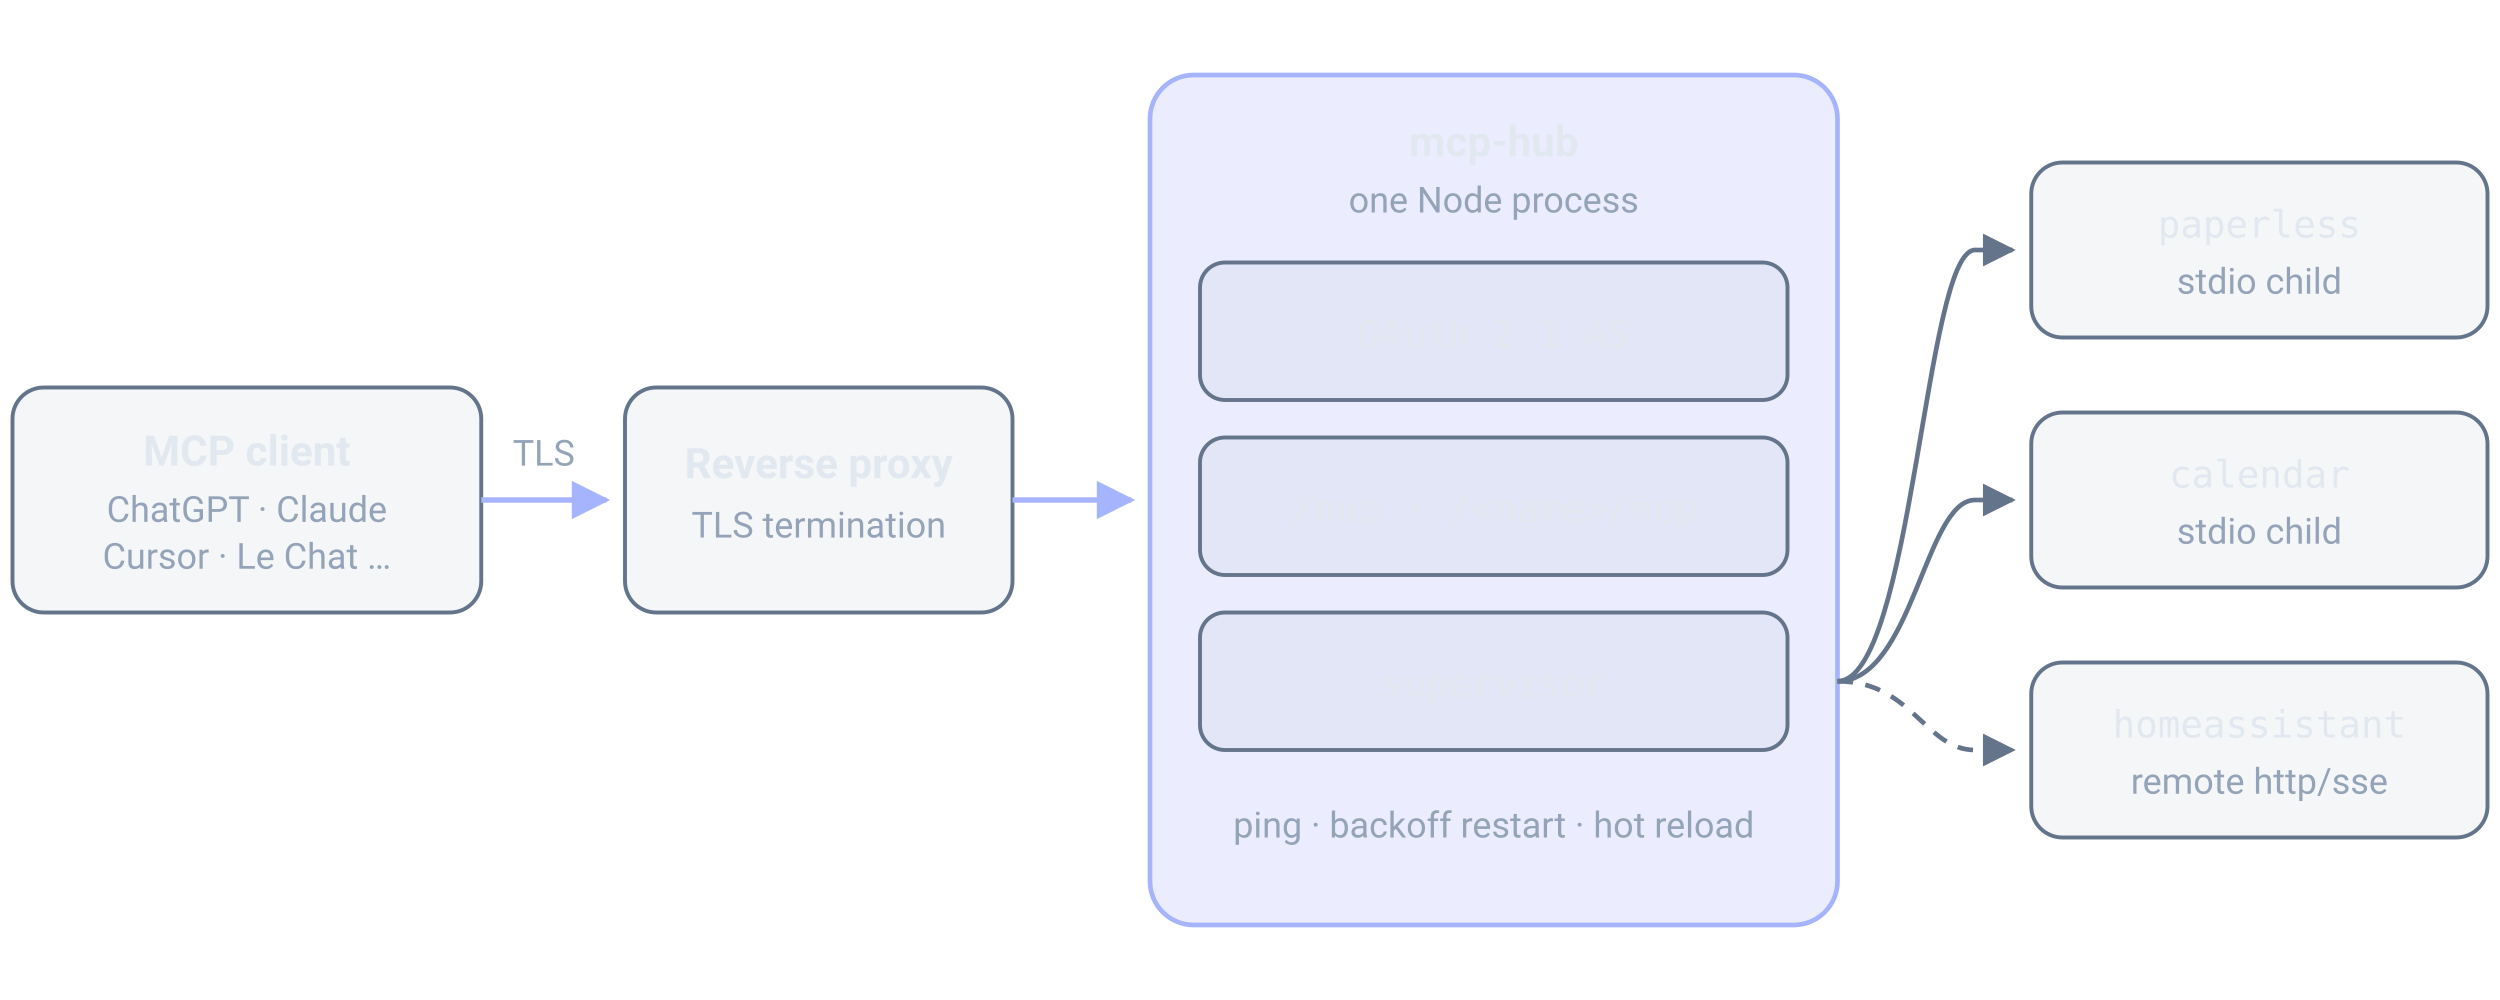
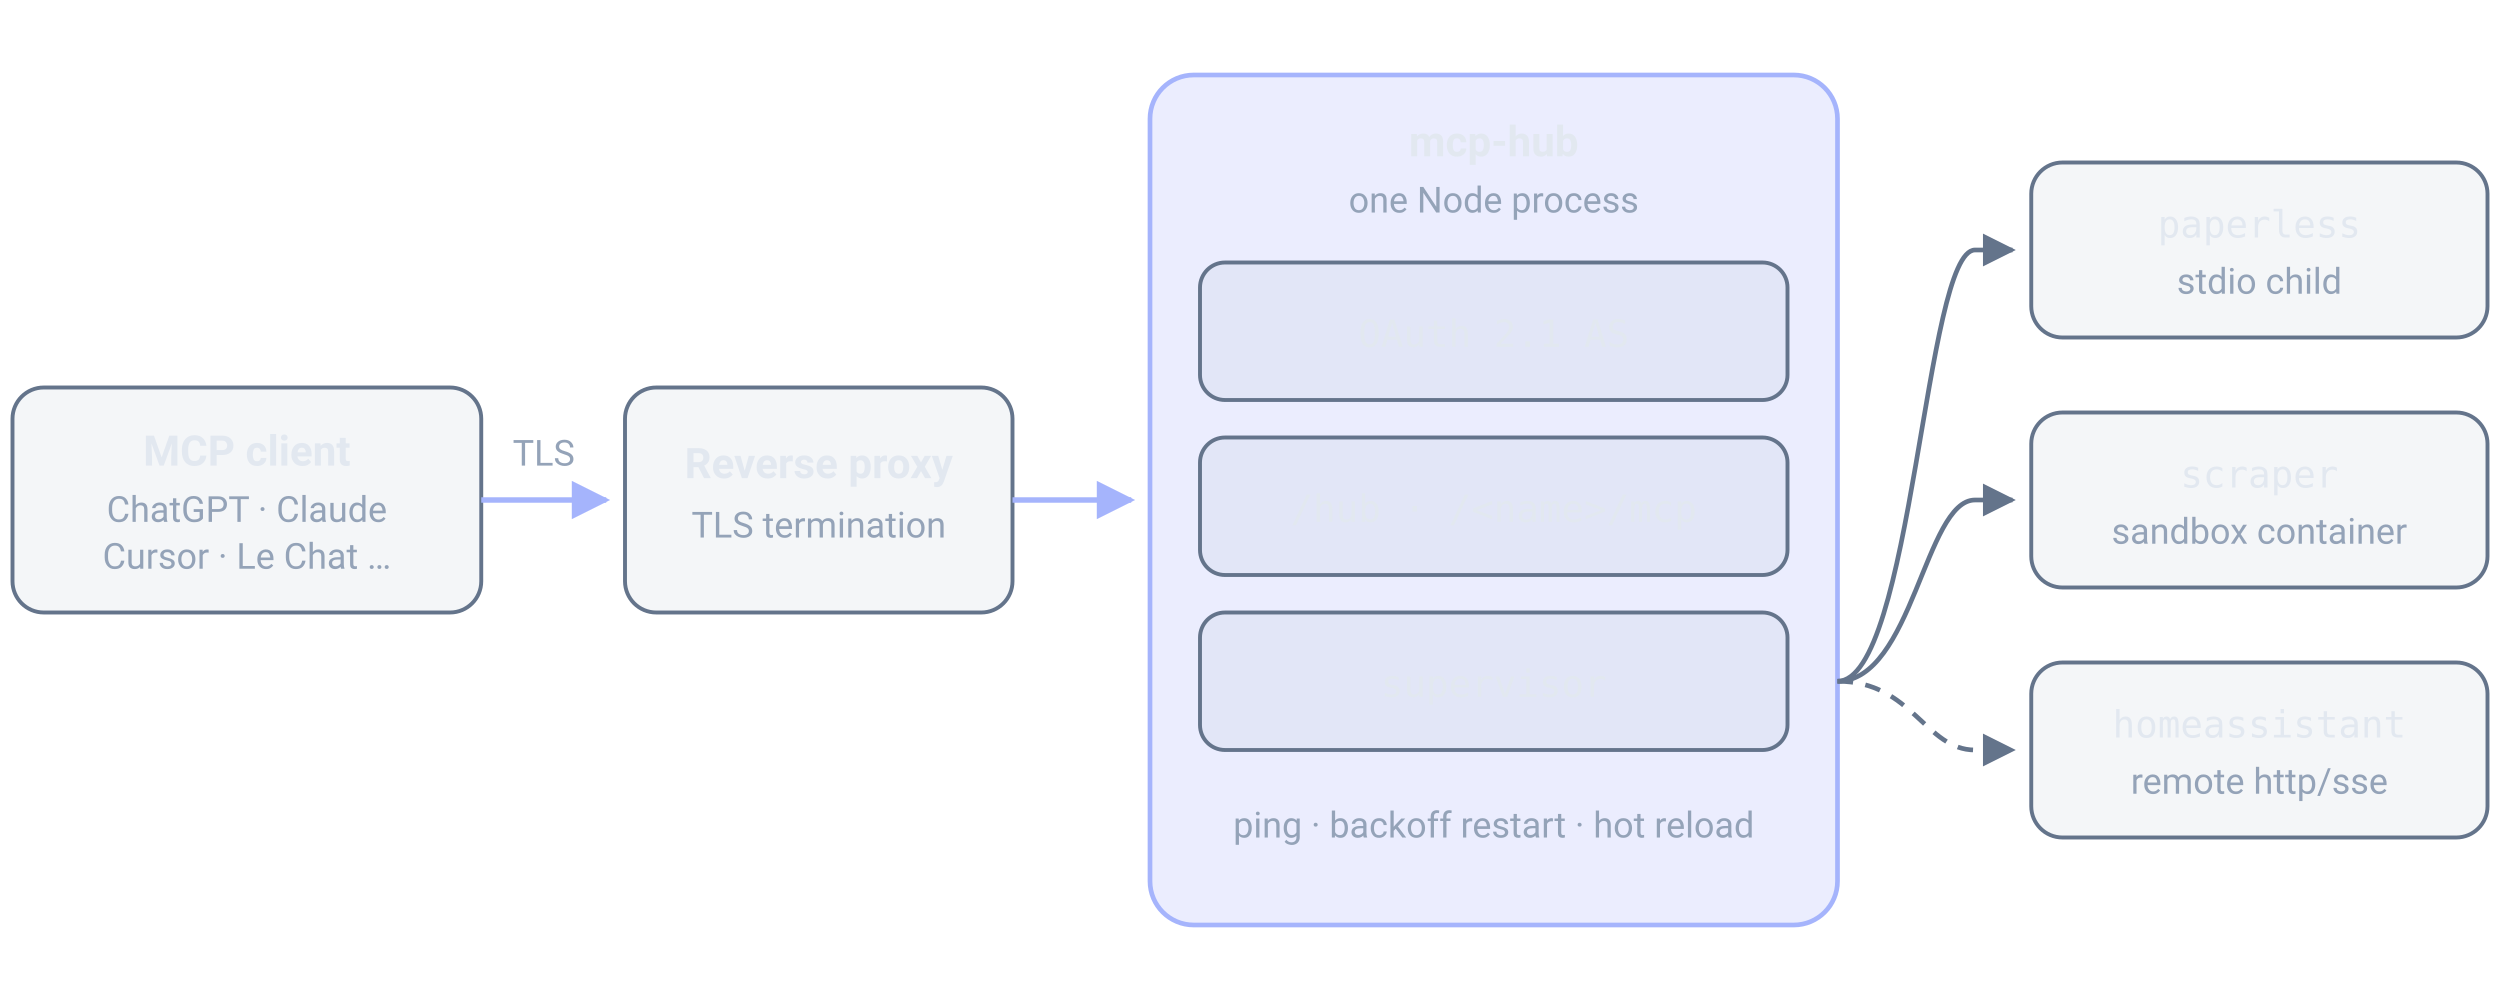
<svg xmlns="http://www.w3.org/2000/svg" viewBox="0 0 800 320" width="800" height="320" role="img" aria-labelledby="flow-title">
  <style>
    .node { stroke-width: 1.25; }
    .node-accent { stroke-width: 1.5; }
    .edge { stroke-width: 1.5; fill: none; }
    .edge-accent { stroke-width: 1.75; fill: none; }
    .edge-dashed { stroke-dasharray: 5 4; }
    text { font-family: ui-sans-serif, system-ui, -apple-system, "Segoe UI", Roboto, "DejaVu Sans", sans-serif; font-size: 13px; }
    .label-title { font-size: 13.5px; font-weight: 600; }
    .label-mono { font-family: ui-monospace, SFMono-Regular, Menlo, Consolas, "DejaVu Sans Mono", monospace; font-size: 12px; }
    .label-muted { font-size: 11.5px; }

    .node { fill: rgba(148, 163, 184, 0.10); stroke: #64748b; }
    .node-accent { fill: rgba(129, 140, 248, 0.16); stroke: #a5b4fc; }
    .edge { stroke: #64748b; }
    .edge-accent { stroke: #a5b4fc; }
    text { fill: #e2e8f0; }
    .label-muted { fill: #94a3b8; }
    marker path { fill: #64748b; stroke: none; }
    marker.accent path { fill: #a5b4fc; }
  </style>
  <defs>
    <marker id="arrow-flow" viewBox="0 0 10 10" refX="9" refY="5" markerWidth="7" markerHeight="7" orient="auto-start-reverse">
      <path d="M0 0 L10 5 L0 10 z" />
    </marker>
    <marker id="arrow-flow-accent" class="accent" viewBox="0 0 10 10" refX="9" refY="5" markerWidth="7" markerHeight="7" orient="auto-start-reverse">
      <path d="M0 0 L10 5 L0 10 z" />
    </marker>
  </defs>
  <rect class="node" x="4" y="124" width="150" height="72" rx="10" />
  <text x="79" y="149" text-anchor="middle" class="label-title">MCP client</text>
  <text x="79" y="167" text-anchor="middle" class="label-muted" font-size="10.5">ChatGPT · Claude</text>
  <text x="79" y="182" text-anchor="middle" class="label-muted" font-size="10.5">Cursor · Le Chat …</text>
  <rect class="node" x="200" y="124" width="124" height="72" rx="10" />
  <text x="262" y="153" text-anchor="middle" class="label-title">Reverse proxy</text>
  <text x="262" y="172" text-anchor="middle" class="label-muted">TLS termination</text>
  <rect class="node-accent" x="368" y="24" width="220" height="272" rx="14" />
  <text x="478" y="50" text-anchor="middle" class="label-title">mcp-hub</text>
  <text x="478" y="68" text-anchor="middle" class="label-muted">one Node process</text>
  <rect class="node" x="384" y="84" width="188" height="44" rx="8" />
  <text x="478" y="111" text-anchor="middle" class="label-mono">OAuth 2.1 AS</text>
  <rect class="node" x="384" y="140" width="188" height="44" rx="8" />
  <text x="478" y="167" text-anchor="middle" class="label-mono">/hub · /&lt;name&gt;/mcp</text>
  <rect class="node" x="384" y="196" width="188" height="44" rx="8" />
  <text x="478" y="223" text-anchor="middle" class="label-mono">supervisor</text>
  <text x="478" y="268" text-anchor="middle" class="label-muted">ping · backoff restart · hot reload</text>
  <rect class="node" x="650" y="52" width="146" height="56" rx="10" />
  <text x="723" y="76" text-anchor="middle" class="label-mono">paperless</text>
  <text x="723" y="94" text-anchor="middle" class="label-muted">stdio child</text>
  <rect class="node" x="650" y="132" width="146" height="56" rx="10" />
-   <text x="723" y="156" text-anchor="middle" class="label-mono">calendar</text>
-   <text x="723" y="174" text-anchor="middle" class="label-muted">stdio child</text>
+   <text x="723" y="156" text-anchor="middle" class="label-mono">scraper</text>
+   <text x="723" y="174" text-anchor="middle" class="label-muted">sandbox container</text>
  <rect class="node" x="650" y="212" width="146" height="56" rx="10" />
  <text x="723" y="236" text-anchor="middle" class="label-mono">homeassistant</text>
  <text x="723" y="254" text-anchor="middle" class="label-muted">remote http/sse</text>
  <path class="edge-accent" d="M154 160 L194 160" marker-end="url(#arrow-flow-accent)" />
  <text x="174" y="149" text-anchor="middle" class="label-muted">TLS</text>
  <path class="edge-accent" d="M324 160 L362 160" marker-end="url(#arrow-flow-accent)" />
  <path class="edge" d="M588 218 C 612 218, 616 80, 632 80 L644 80" marker-end="url(#arrow-flow)" />
  <path class="edge" d="M588 218 C 612 218, 616 160, 632 160 L644 160" marker-end="url(#arrow-flow)" />
  <path class="edge edge-dashed" d="M588 218 C 612 218, 616 240, 632 240 L644 240" marker-end="url(#arrow-flow)" />
</svg>
